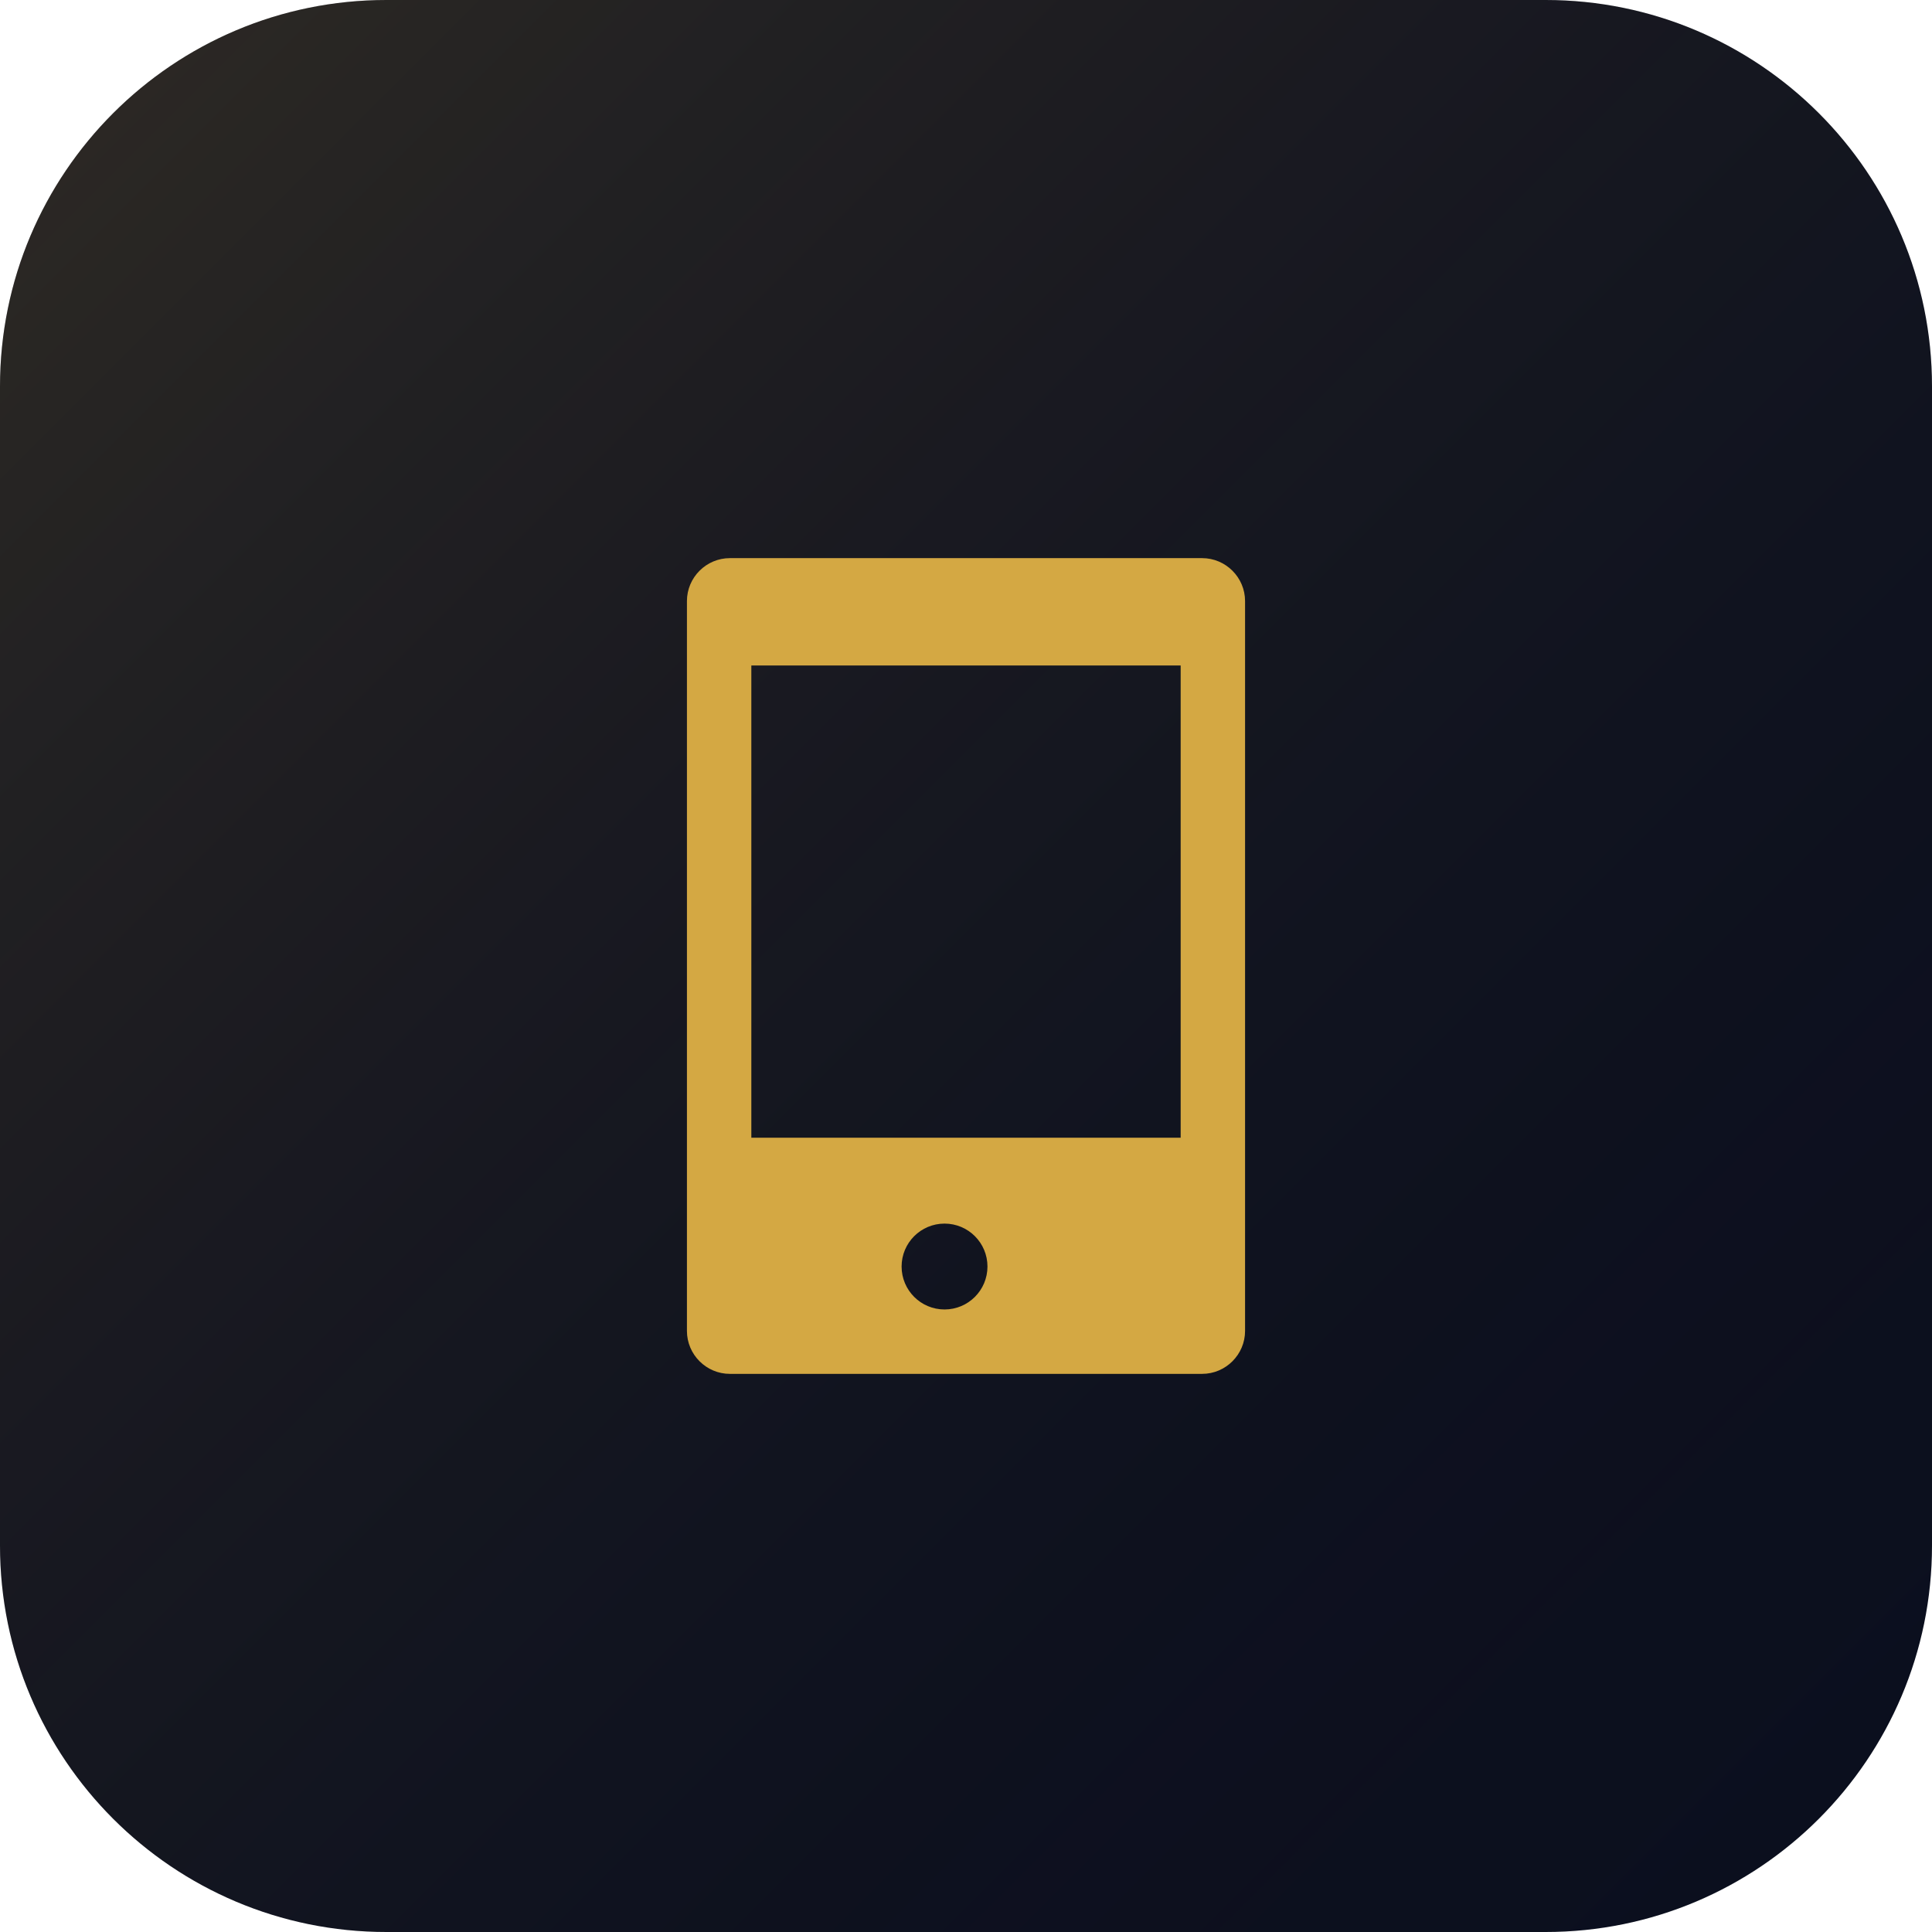
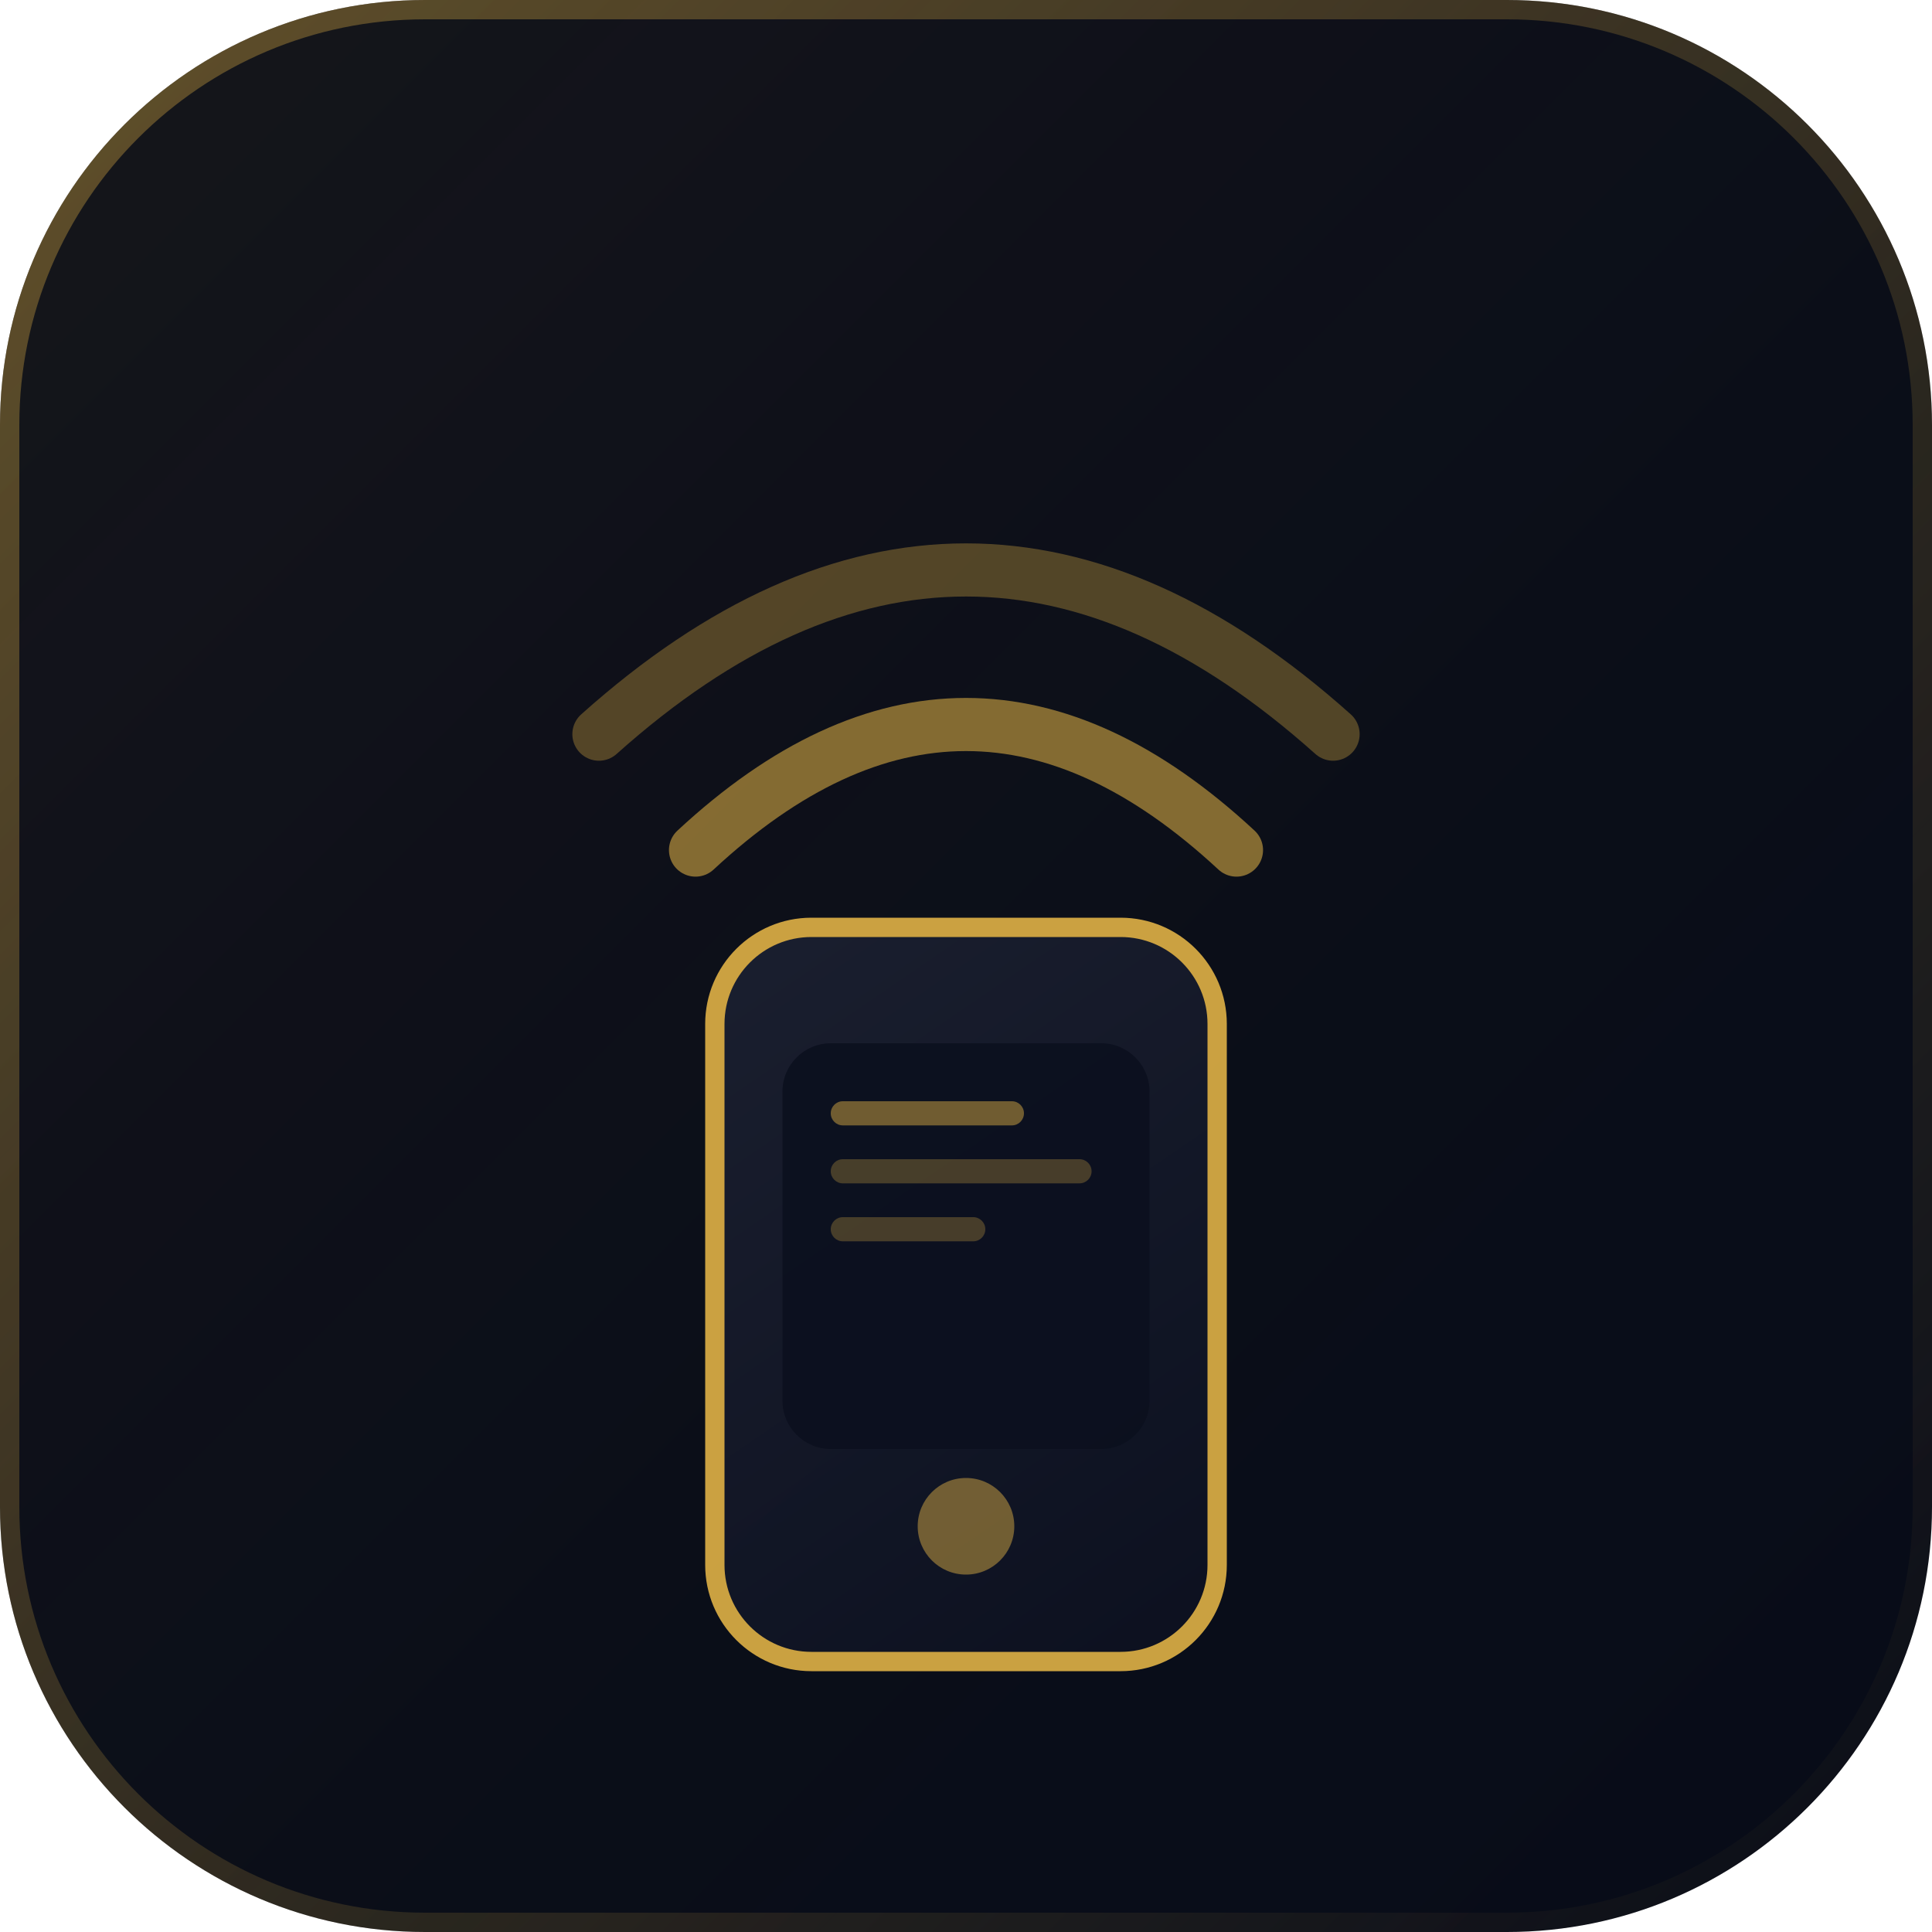
- <svg xmlns="http://www.w3.org/2000/svg" width="180" height="180" viewBox="0 0 180 180" fill="none">
-   <rect width="180" height="180" rx="36" fill="#0b0f1e" />
-   <rect width="180" height="180" rx="36" fill="url(#grad)" />
+ <svg xmlns="http://www.w3.org/2000/svg" width="200" height="200" viewBox="0 0 200 200" fill="none">
+   <rect width="200" height="200" rx="44" fill="#080c18" />
+   <rect width="200" height="200" rx="44" fill="url(#bgGrad)" opacity="0.6" />
+   <rect x="1" y="1" width="198" height="198" rx="43" stroke="url(#ringGrad)" stroke-width="2" fill="none" opacity="0.4" />
+   <path d="M62 76 Q100 42 138 76" stroke="#d4a843" stroke-width="5.5" stroke-linecap="round" fill="none" opacity="0.35" />
+   <path d="M72 88 Q100 62 128 88" stroke="#d4a843" stroke-width="5.5" stroke-linecap="round" fill="none" opacity="0.6" />
+   <rect x="74" y="96" width="52" height="76" rx="10" fill="url(#phoneGrad)" stroke="#d4a843" stroke-width="2" opacity="0.95" />
+   <rect x="81" y="108" width="38" height="42" rx="5" fill="#0b0f1e" opacity="0.9" />
+   <rect x="86" y="114" width="20" height="2.5" rx="1.25" fill="#d4a843" opacity="0.5" />
+   <rect x="86" y="120" width="27" height="2.5" rx="1.25" fill="#d4a843" opacity="0.3" />
+   <rect x="86" y="126" width="16" height="2.5" rx="1.25" fill="#d4a843" opacity="0.3" />
+   <circle cx="100" cy="158" r="5" fill="#d4a843" opacity="0.5" />
  <defs>
-     <linearGradient id="grad" x1="0" y1="0" x2="180" y2="180" gradientUnits="userSpaceOnUse">
-       <stop offset="0%" stop-color="#d4a843" stop-opacity="0.18" />
-       <stop offset="100%" stop-color="#0b0f1e" stop-opacity="0" />
+     <linearGradient id="bgGrad" x1="0" y1="0" x2="200" y2="200" gradientUnits="userSpaceOnUse">
+       <stop offset="0%" stop-color="#d4a843" stop-opacity="0.12" />
+       <stop offset="100%" stop-color="#080c18" stop-opacity="0" />
+     </linearGradient>
+     <linearGradient id="ringGrad" x1="0" y1="0" x2="200" y2="200" gradientUnits="userSpaceOnUse">
+       <stop offset="0%" stop-color="#d4a843" />
+       <stop offset="100%" stop-color="#d4a843" stop-opacity="0" />
+     </linearGradient>
+     <linearGradient id="phoneGrad" x1="74" y1="96" x2="126" y2="172" gradientUnits="userSpaceOnUse">
+       <stop offset="0%" stop-color="#1a1f30" />
+       <stop offset="100%" stop-color="#0d1020" />
    </linearGradient>
  </defs>
-   <path d="M68 52c-2.2 0-4 1.8-4 4v68c0 2.2 1.8 4 4 4h44c2.2 0 4-1.8 4-4V56c0-2.2-1.8-4-4-4H68zm20 70a4 4 0 1 1 0-8 4 4 0 0 1 0 8zm22-16H70V62h40v44z" fill="#d4a843" />
</svg>
